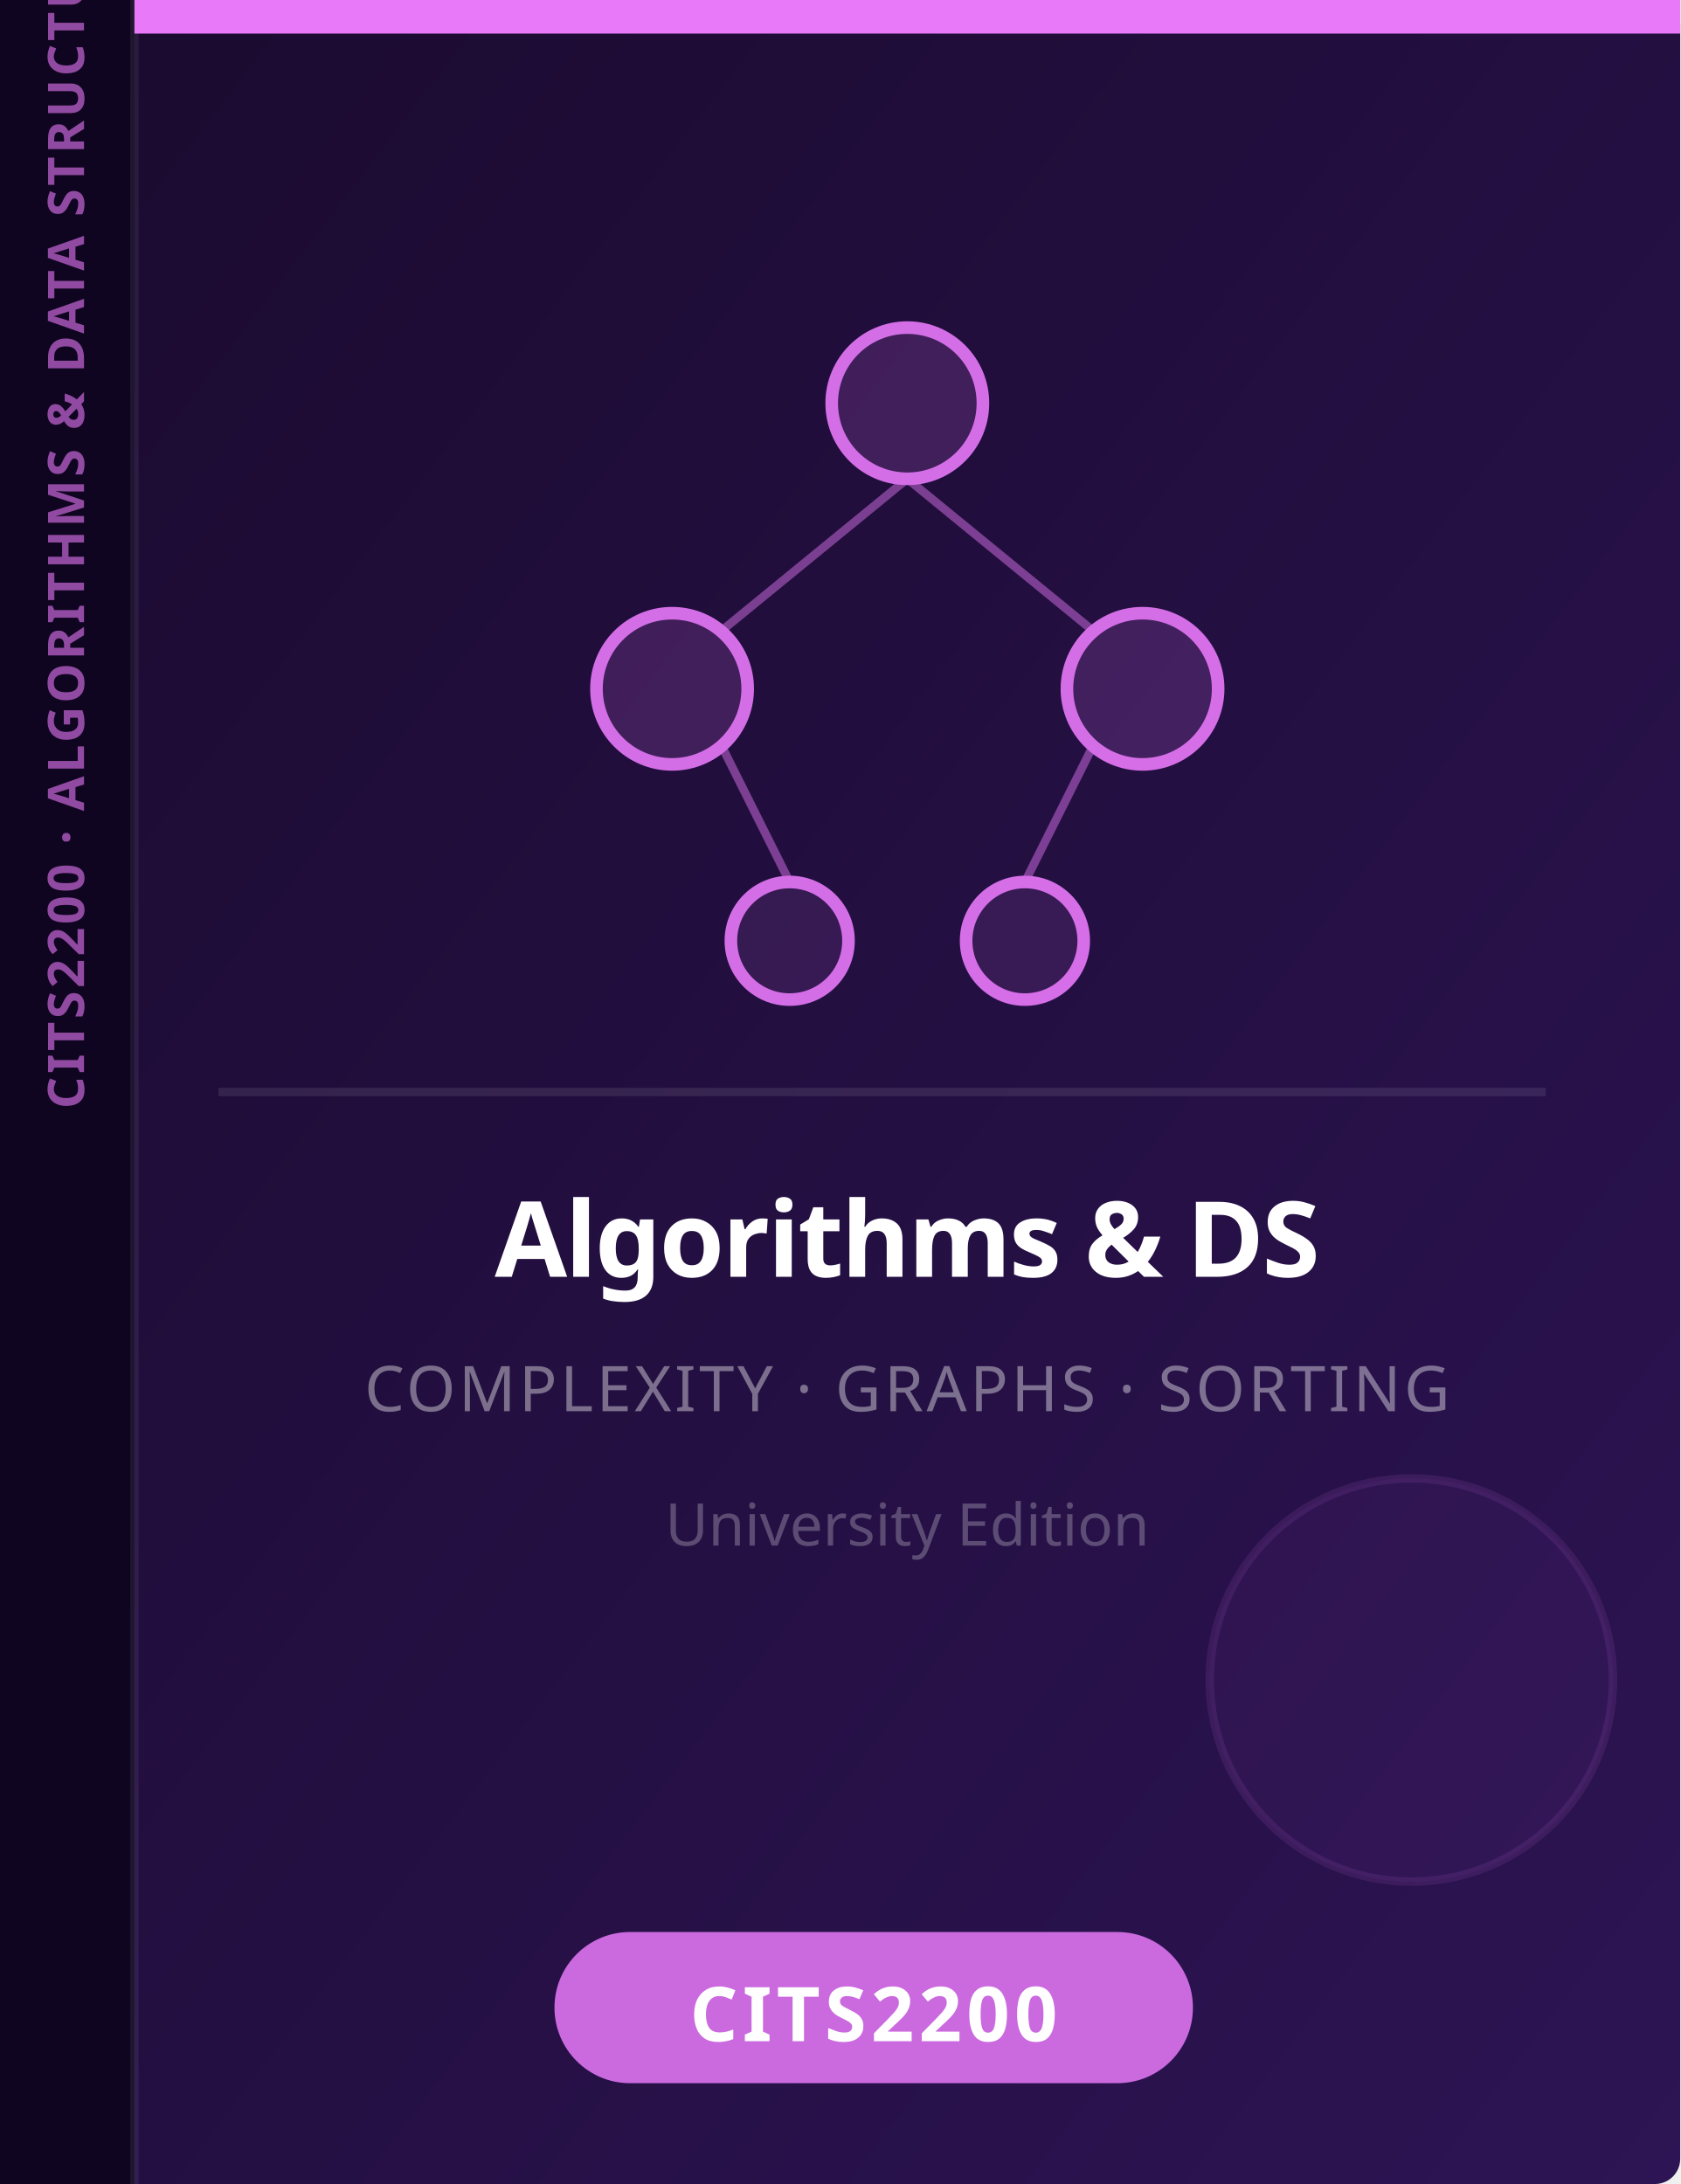
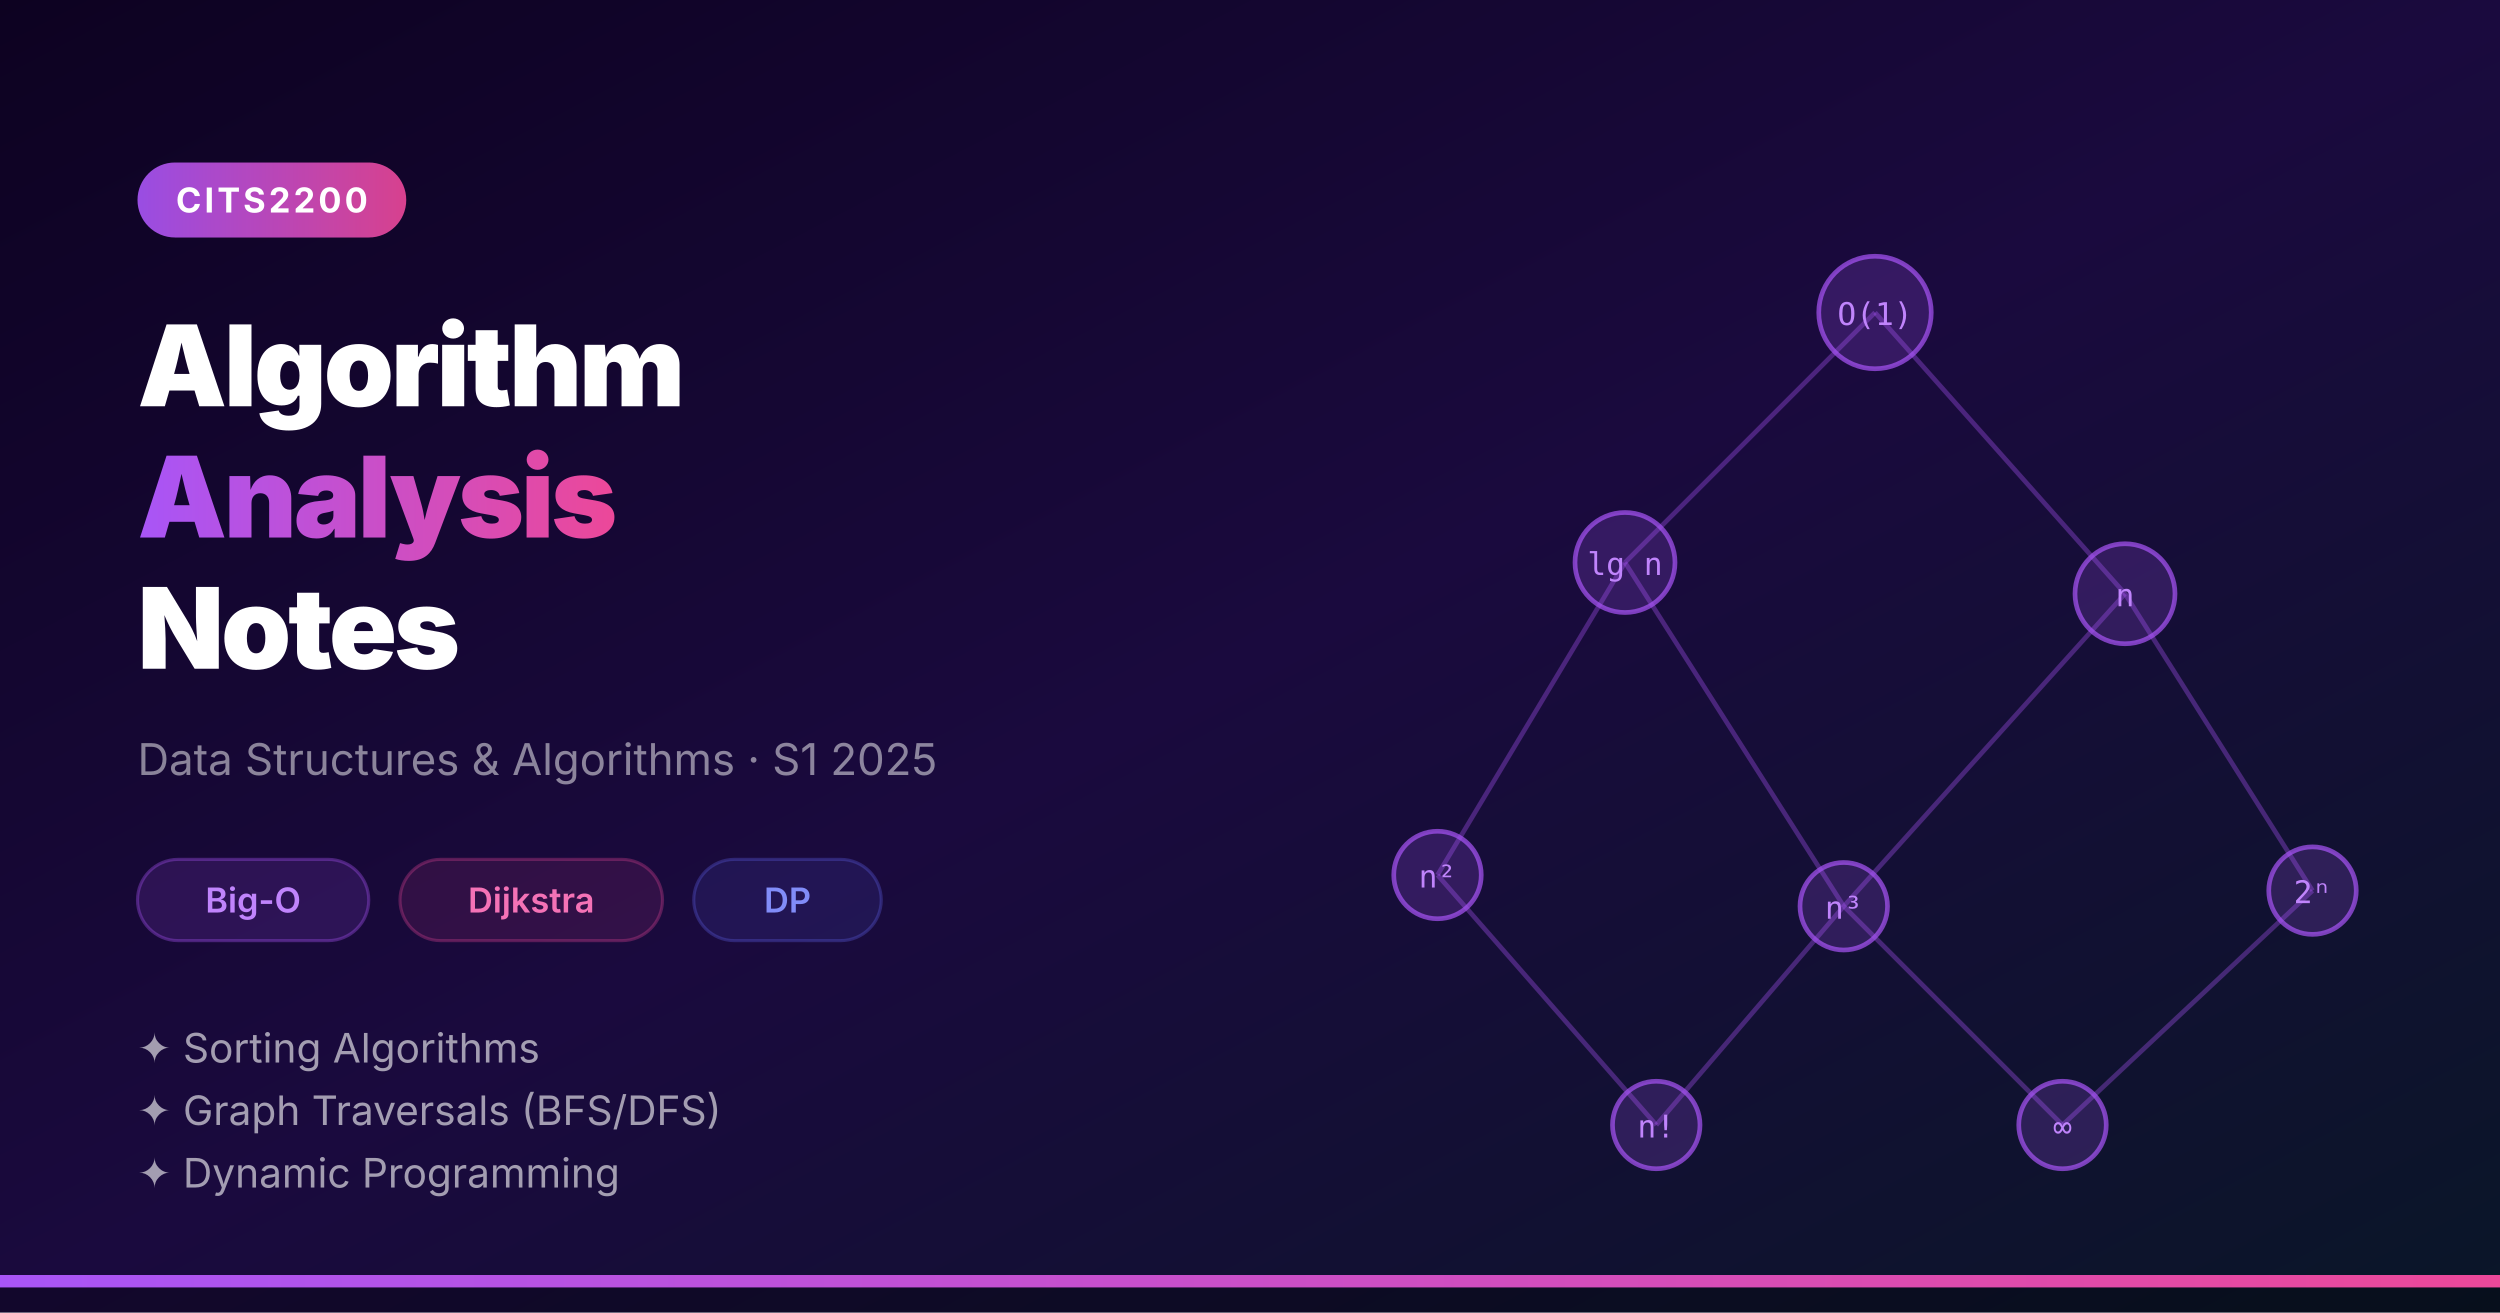
- <svg xmlns="http://www.w3.org/2000/svg" viewBox="0 0 200 260" width="200" height="260">
+ <svg xmlns="http://www.w3.org/2000/svg" viewBox="0 0 800 420" width="800" height="420">
  <defs>
    <linearGradient id="bg" x1="0" y1="0" x2="1" y2="1">
-       <stop offset="0%" stop-color="#1a0a2e" />
-       <stop offset="100%" stop-color="#2d1454" />
+       <stop offset="0%" stop-color="#0d0221" />
+       <stop offset="50%" stop-color="#1a0a3e" />
+       <stop offset="100%" stop-color="#0a1628" />
+     </linearGradient>
+     <linearGradient id="acc" x1="0" y1="0" x2="1" y2="0">
+       <stop offset="0%" stop-color="#a855f7" />
+       <stop offset="100%" stop-color="#ec4899" />
    </linearGradient>
  </defs>
-   <rect width="200" height="260" fill="url(#bg)" rx="3" />
-   <rect width="16" height="260" fill="#0f0520" rx="3 0 0 3" />
-   <line x1="16" y1="0" x2="16" y2="260" stroke="rgba(255,255,255,0.07)" stroke-width="1" />
-   <text x="-132" y="10" transform="rotate(-90)" fill="rgba(232,121,249,0.6)" font-family="sans-serif" font-size="6" font-weight="700" letter-spacing="0.06em">CITS2200 · ALGORITHMS &amp; DATA STRUCTURES</text>
-   <rect x="16" y="0" width="184" height="4" fill="#e879f9" />
-   <g transform="translate(108, 78)" opacity="0.9">
-     <circle cx="0" cy="-30" r="9" fill="rgba(232,121,249,0.18)" stroke="#e879f9" stroke-width="1.5" />
-     <circle cx="-28" cy="4" r="9" fill="rgba(232,121,249,0.18)" stroke="#e879f9" stroke-width="1.5" />
-     <circle cx="28" cy="4" r="9" fill="rgba(232,121,249,0.18)" stroke="#e879f9" stroke-width="1.5" />
-     <circle cx="-14" cy="34" r="7" fill="rgba(232,121,249,0.12)" stroke="#e879f9" stroke-width="1.5" />
-     <circle cx="14" cy="34" r="7" fill="rgba(232,121,249,0.12)" stroke="#e879f9" stroke-width="1.5" />
-     <line x1="0" y1="-21" x2="-22" y2="-3" stroke="#e879f9" stroke-width="1" opacity="0.5" />
-     <line x1="0" y1="-21" x2="22" y2="-3" stroke="#e879f9" stroke-width="1" opacity="0.5" />
-     <line x1="-22" y1="11" x2="-14" y2="27" stroke="#e879f9" stroke-width="1" opacity="0.5" />
-     <line x1="22" y1="11" x2="14" y2="27" stroke="#e879f9" stroke-width="1" opacity="0.5" />
+   <rect width="800" height="420" fill="url(#bg)" />
+   <g stroke="rgba(168,85,247,0.35)" stroke-width="1.5" fill="none">
+     <line x1="600" y1="100" x2="520" y2="180" />
+     <line x1="600" y1="100" x2="680" y2="190" />
+     <line x1="520" y1="180" x2="460" y2="280" />
+     <line x1="520" y1="180" x2="590" y2="290" />
+     <line x1="680" y1="190" x2="590" y2="290" />
+     <line x1="680" y1="190" x2="740" y2="285" />
+     <line x1="460" y1="280" x2="530" y2="360" />
+     <line x1="590" y1="290" x2="530" y2="360" />
+     <line x1="590" y1="290" x2="660" y2="360" />
+     <line x1="740" y1="285" x2="660" y2="360" />
  </g>
-   <line x1="26" y1="130" x2="184" y2="130" stroke="rgba(255,255,255,0.09)" stroke-width="1" />
-   <text x="108" y="152" text-anchor="middle" fill="#fff" font-family="sans-serif" font-size="12.5" font-weight="800" letter-spacing="-0.02em">Algorithms &amp; DS</text>
-   <text x="108" y="168" text-anchor="middle" fill="rgba(255,255,255,0.4)" font-family="sans-serif" font-size="7.5" letter-spacing="0.05em">COMPLEXITY · GRAPHS · SORTING</text>
-   <text x="108" y="184" text-anchor="middle" fill="rgba(255,255,255,0.25)" font-family="sans-serif" font-size="7">University Edition</text>
-   <rect x="66" y="230" width="76" height="18" rx="9" fill="#e879f9" opacity="0.85" />
-   <text x="104" y="243" text-anchor="middle" fill="#fff" font-family="sans-serif" font-size="9" font-weight="800" letter-spacing="0.06em">CITS2200</text>
-   <circle cx="168" cy="200" r="24" fill="rgba(232,121,249,0.04)" stroke="rgba(232,121,249,0.1)" stroke-width="1" />
+   <g fill="rgba(168,85,247,0.2)" stroke="rgba(168,85,247,0.7)" stroke-width="1.5">
+     <circle cx="600" cy="100" r="18" />
+     <circle cx="520" cy="180" r="16" />
+     <circle cx="680" cy="190" r="16" />
+     <circle cx="460" cy="280" r="14" />
+     <circle cx="590" cy="290" r="14" />
+     <circle cx="740" cy="285" r="14" />
+     <circle cx="530" cy="360" r="14" />
+     <circle cx="660" cy="360" r="14" />
+   </g>
+   <g font-family="monospace" font-size="10" fill="#c084fc" text-anchor="middle">
+     <text x="600" y="104">O(1)</text>
+     <text x="520" y="184">lg n</text>
+     <text x="680" y="194">n</text>
+     <text x="460" y="284">n²</text>
+     <text x="590" y="294">n³</text>
+     <text x="740" y="289">2ⁿ</text>
+     <text x="530" y="364">n!</text>
+     <text x="660" y="364">∞</text>
+   </g>
+   <rect x="44" y="52" width="86" height="24" rx="12" fill="url(#acc)" opacity="0.9" />
+   <text x="87" y="68" font-family="Inter, sans-serif" font-size="11" font-weight="700" fill="#fff" text-anchor="middle" letter-spacing="1">CITS2200</text>
+   <text x="44" y="130" font-family="Inter, sans-serif" font-size="36" font-weight="900" fill="#fff" letter-spacing="-1">Algorithm</text>
+   <text x="44" y="172" font-family="Inter, sans-serif" font-size="36" font-weight="900" fill="url(#acc)" letter-spacing="-1">Analysis</text>
+   <text x="44" y="214" font-family="Inter, sans-serif" font-size="36" font-weight="900" fill="#fff" letter-spacing="-1">Notes</text>
+   <text x="44" y="248" font-family="Inter, sans-serif" font-size="14" fill="rgba(255,255,255,0.5)">Data Structures &amp; Algorithms  ·  S1 2025</text>
+   <g transform="translate(44, 275)">
+     <rect width="74" height="26" rx="13" fill="rgba(168,85,247,0.15)" stroke="rgba(168,85,247,0.35)" stroke-width="1" />
+     <text x="37" y="17" font-family="Inter, sans-serif" font-size="11" font-weight="600" fill="#c084fc" text-anchor="middle">Big-O</text>
+   </g>
+   <g transform="translate(128, 275)">
+     <rect width="84" height="26" rx="13" fill="rgba(236,72,153,0.12)" stroke="rgba(236,72,153,0.3)" stroke-width="1" />
+     <text x="42" y="17" font-family="Inter, sans-serif" font-size="11" font-weight="600" fill="#f472b6" text-anchor="middle">Dijkstra</text>
+   </g>
+   <g transform="translate(222, 275)">
+     <rect width="60" height="26" rx="13" fill="rgba(99,102,241,0.12)" stroke="rgba(99,102,241,0.3)" stroke-width="1" />
+     <text x="30" y="17" font-family="Inter, sans-serif" font-size="11" font-weight="600" fill="#818cf8" text-anchor="middle">DP</text>
+   </g>
+   <g font-family="Inter, sans-serif" font-size="13" fill="rgba(255,255,255,0.6)">
+     <text x="44" y="340">✦  Sorting Algorithms</text>
+     <text x="44" y="360">✦  Graph Traversals (BFS/DFS)</text>
+     <text x="44" y="380">✦  Dynamic Programming</text>
+   </g>
+   <rect x="0" y="408" width="800" height="4" fill="url(#acc)" />
+   <rect x="0" y="412" width="800" height="8" fill="rgba(0,0,0,0.3)" />
</svg>
